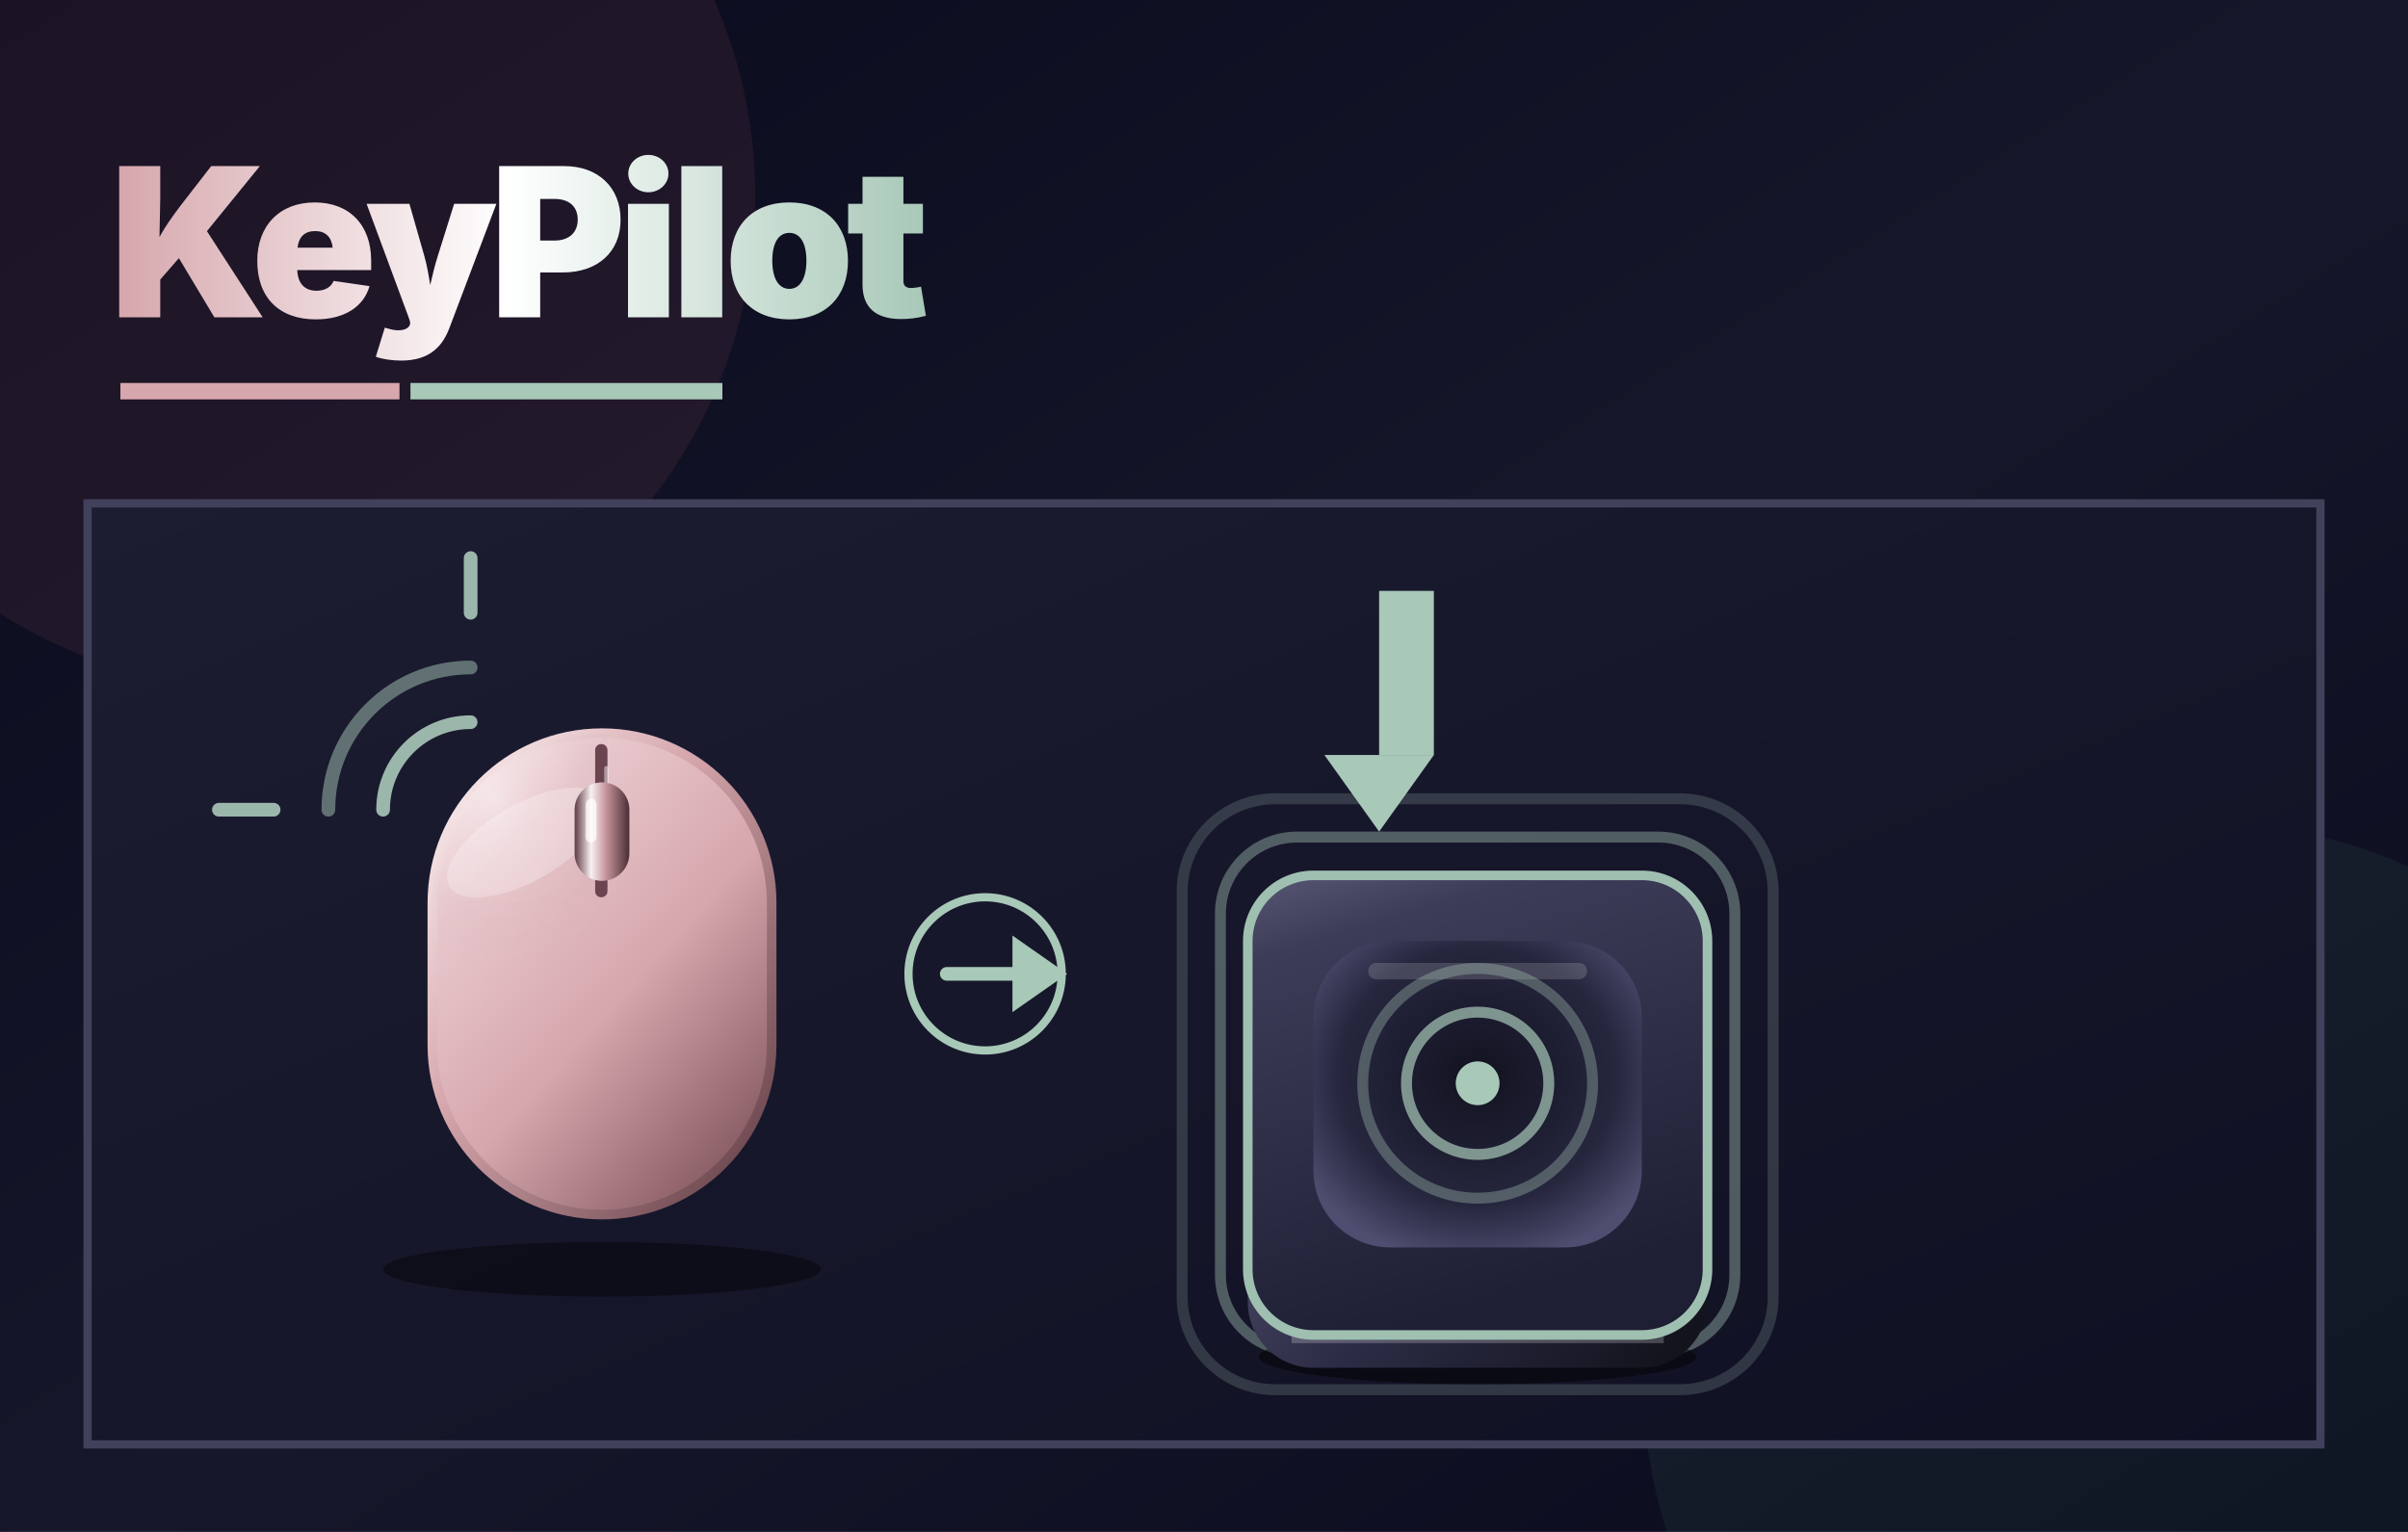
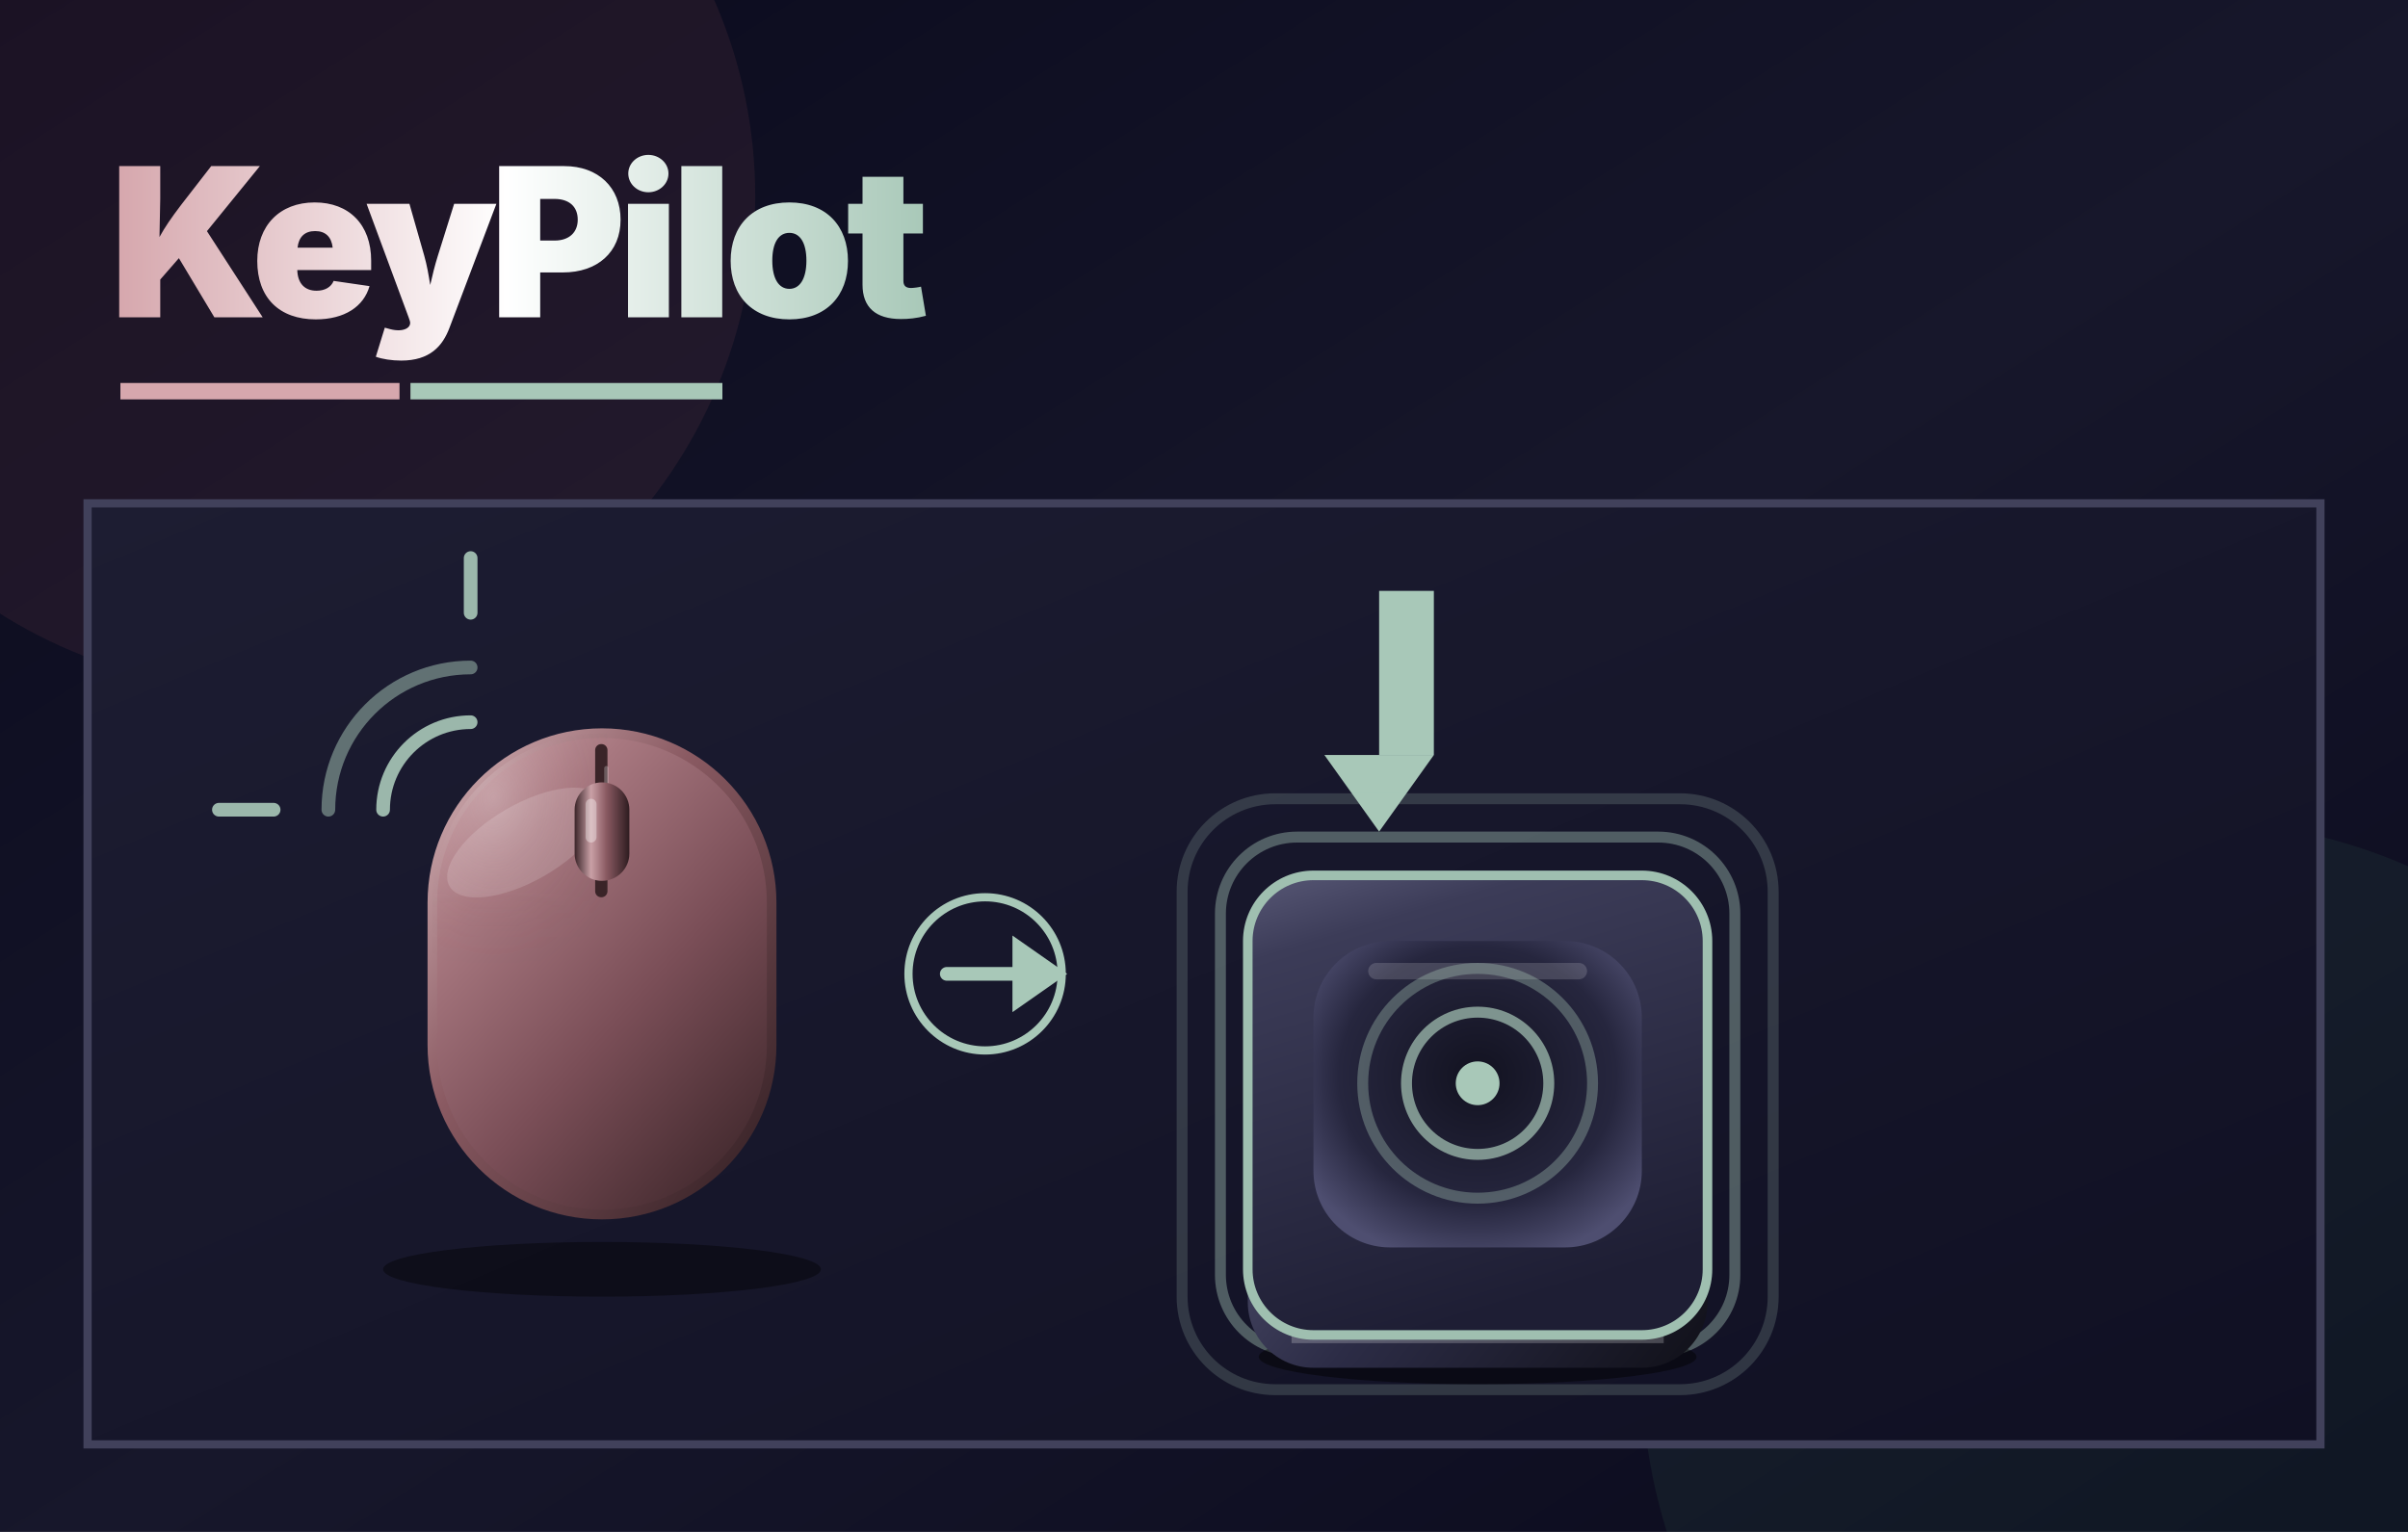
<svg xmlns="http://www.w3.org/2000/svg" width="440" height="280" viewBox="0 0 440 280">
  <defs>
    <linearGradient id="bg" x1="0" y1="0" x2="1" y2="1">
      <stop stop-color="#09091c" />
      <stop offset=".52" stop-color="#17172b" />
      <stop offset="1" stop-color="#09091c" />
    </linearGradient>
    <linearGradient id="title" x1="0" y1="0" x2="1" y2="0">
      <stop stop-color="#d6a7ad" />
      <stop offset=".48" stop-color="#ffffff" />
      <stop offset="1" stop-color="#a8c8b8" />
    </linearGradient>
    <linearGradient id="card" x1="0" y1="0" x2="1" y2="1">
      <stop stop-color="#1d1d32" />
      <stop offset="1" stop-color="#101023" />
    </linearGradient>
    <linearGradient id="mouseBody" x1=".12" y1="0" x2=".9" y2="1">
-       <stop stop-color="#f7ecee" />
-       <stop offset=".2" stop-color="#e8c8cd" />
-       <stop offset=".55" stop-color="#d6a7ad" />
-       <stop offset="1" stop-color="#7a4e57" />
+       <stop stop-color="#c9a0a6" />
+       <stop offset=".22" stop-color="#a87880" />
+       <stop offset=".58" stop-color="#7a4e57" />
+       <stop offset="1" stop-color="#3a2428" />
    </linearGradient>
    <linearGradient id="mouseRim" x1="0" y1="0" x2="1" y2="1">
-       <stop stop-color="#fff7f8" />
-       <stop offset=".4" stop-color="#d6a7ad" />
-       <stop offset="1" stop-color="#5c3840" />
+       <stop stop-color="#d6b4b8" />
+       <stop offset=".4" stop-color="#8a5a62" />
+       <stop offset="1" stop-color="#2e1c20" />
    </linearGradient>
    <radialGradient id="leftClick" cx=".35" cy=".28" r=".8">
-       <stop stop-color="#ffffff" stop-opacity=".34" />
-       <stop offset=".5" stop-color="#f0d4d8" stop-opacity=".08" />
-       <stop offset="1" stop-color="#4a2c34" stop-opacity="0" />
+       <stop stop-color="#ffffff" stop-opacity=".18" />
+       <stop offset=".5" stop-color="#c9a0a6" stop-opacity=".06" />
+       <stop offset="1" stop-color="#2a161a" stop-opacity="0" />
    </radialGradient>
    <linearGradient id="buttonFade" x1="0" y1="0" x2="0" y2="1">
      <stop stop-color="#ffffff" />
      <stop offset=".62" stop-color="#ffffff" />
      <stop offset="1" stop-color="#000000" />
    </linearGradient>
    <mask id="buttonMask" maskUnits="userSpaceOnUse" x="79" y="134" width="62" height="46">
      <rect x="79" y="134" width="62" height="46" fill="url(#buttonFade)" />
    </mask>
    <linearGradient id="wheelFace" x1="0" y1="0" x2="1" y2="0">
-       <stop stop-color="#5e3a42" />
-       <stop offset=".3" stop-color="#f8f0f1" />
-       <stop offset=".58" stop-color="#c4929a" />
-       <stop offset="1" stop-color="#4a2e34" />
+       <stop stop-color="#3a2428" />
+       <stop offset=".3" stop-color="#c9a0a6" />
+       <stop offset=".58" stop-color="#8a5a62" />
+       <stop offset="1" stop-color="#2e1c20" />
    </linearGradient>
    <linearGradient id="keyWall" x1="0" y1=".2" x2="1" y2="1">
      <stop stop-color="#5c5c7a" />
      <stop offset=".5" stop-color="#2c2c46" />
      <stop offset="1" stop-color="#101018" />
    </linearGradient>
    <linearGradient id="keyFace" x1=".05" y1="0" x2=".35" y2="1">
      <stop stop-color="#565674" />
      <stop offset=".16" stop-color="#3c3c58" />
      <stop offset="1" stop-color="#1e1e34" />
    </linearGradient>
    <radialGradient id="keyDish" cx=".5" cy=".44" r=".62">
      <stop stop-color="#121220" />
      <stop offset=".68" stop-color="#26263e" />
      <stop offset="1" stop-color="#4e4e70" />
    </radialGradient>
    <clipPath id="mouseClip">
      <rect x="79" y="134" width="62" height="88" rx="31" />
    </clipPath>
  </defs>
  <rect width="440" height="280" fill="url(#bg)" />
  <circle cx="48" cy="36" r="90" fill="#713d48" opacity=".18" />
  <circle cx="400" cy="250" r="100" fill="#32604d" opacity=".16" />
  <text x="20" y="58" fill="url(#title)" font-size="38" font-weight="900" letter-spacing="-1.5" font-family="Inter, Segoe UI, sans-serif">KeyPilot</text>
  <rect x="22" y="70" width="51" height="3" fill="#d6a7ad" />
  <rect x="75" y="70" width="57" height="3" fill="#a8c8b8" />
  <rect x="16" y="92" width="408" height="172" fill="url(#card)" stroke="#41415b" stroke-width="1.5" />
  <ellipse cx="110" cy="232" rx="40" ry="5" fill="#000000" opacity=".4" />
  <g fill="none" stroke="#a8c8b8" stroke-linecap="round">
    <path d="M 70,148 A 16,16 0 0 1 86,132" stroke-width="2.5" opacity=".9" />
    <path d="M 60,148 A 26,26 0 0 1 86,122" stroke-width="2.5" opacity=".5" />
    <line x1="50" y1="148" x2="40" y2="148" stroke-width="2.5" opacity=".9" />
    <line x1="86" y1="112" x2="86" y2="102" stroke-width="2.5" opacity=".9" />
  </g>
  <rect x="79" y="134" width="62" height="88" rx="31" fill="url(#mouseBody)" />
  <rect x="79" y="134" width="62" height="88" rx="31" fill="none" stroke="url(#mouseRim)" stroke-width="1.75" />
  <g clip-path="url(#mouseClip)">
    <g mask="url(#buttonMask)">
-       <ellipse cx="96" cy="154" rx="16" ry="7" fill="#ffffff" opacity=".28" transform="rotate(-30 96 154)" />
+       <ellipse cx="96" cy="154" rx="16" ry="7" fill="#ffffff" opacity=".16" transform="rotate(-30 96 154)" />
      <rect x="79" y="134" width="32" height="42" fill="url(#leftClick)" />
    </g>
-     <rect x="108.75" y="136" width="2.25" height="28" rx="1.1" fill="#6a4550" />
-     <rect x="110.4" y="140" width=".8" height="18" rx=".4" fill="#ffffff" opacity=".45" />
+     <rect x="108.75" y="136" width="2.25" height="28" rx="1.1" fill="#3a2428" />
+     <rect x="110.4" y="140" width=".8" height="18" rx=".4" fill="#ffffff" opacity=".25" />
  </g>
  <rect x="105" y="143" width="10" height="18" rx="5" fill="url(#wheelFace)" />
-   <rect x="107" y="146" width="2" height="8" rx="1" fill="#ffffff" opacity=".7" />
+   <rect x="107" y="146" width="2" height="8" rx="1" fill="#ffffff" opacity=".35" />
  <circle cx="180" cy="178" r="14" fill="#17172b" stroke="#a8c8b8" stroke-width="1.5" />
  <line x1="173" y1="178" x2="185" y2="178" stroke="#a8c8b8" stroke-width="2.5" stroke-linecap="round" />
  <polygon points="185,171 185,185 195,178" fill="#a8c8b8" />
  <rect x="252" y="108" width="10" height="30" fill="#a8c8b8" />
  <polygon points="242,138 262,138 252,152" fill="#a8c8b8" />
  <rect x="216" y="146" width="108" height="108" rx="17" fill="none" stroke="#a8c8b8" stroke-width="2" opacity=".2" />
  <rect x="223" y="153" width="94" height="94" rx="14" fill="none" stroke="#a8c8b8" stroke-width="2" opacity=".4" />
  <ellipse cx="270" cy="248" rx="40" ry="5" fill="#000000" opacity=".45" />
  <rect x="228" y="166" width="84" height="84" rx="12" fill="url(#keyWall)" />
  <rect x="236" y="244" width="68" height="1.5" fill="#ffffff" opacity=".22" />
  <rect x="228" y="160" width="84" height="84" rx="12" fill="url(#keyFace)" stroke="#9fbfb0" stroke-width="1.75" />
  <rect x="240" y="172" width="60" height="56" rx="14" fill="url(#keyDish)" />
  <rect x="250" y="176" width="40" height="3" rx="1.5" fill="#ffffff" opacity=".16" />
  <circle cx="270" cy="198" r="21" fill="none" stroke="#a8c8b8" stroke-width="2" opacity=".35" />
  <circle cx="270" cy="198" r="13" fill="none" stroke="#a8c8b8" stroke-width="2" opacity=".7" />
  <circle cx="270" cy="198" r="4" fill="#a8c8b8" />
</svg>
